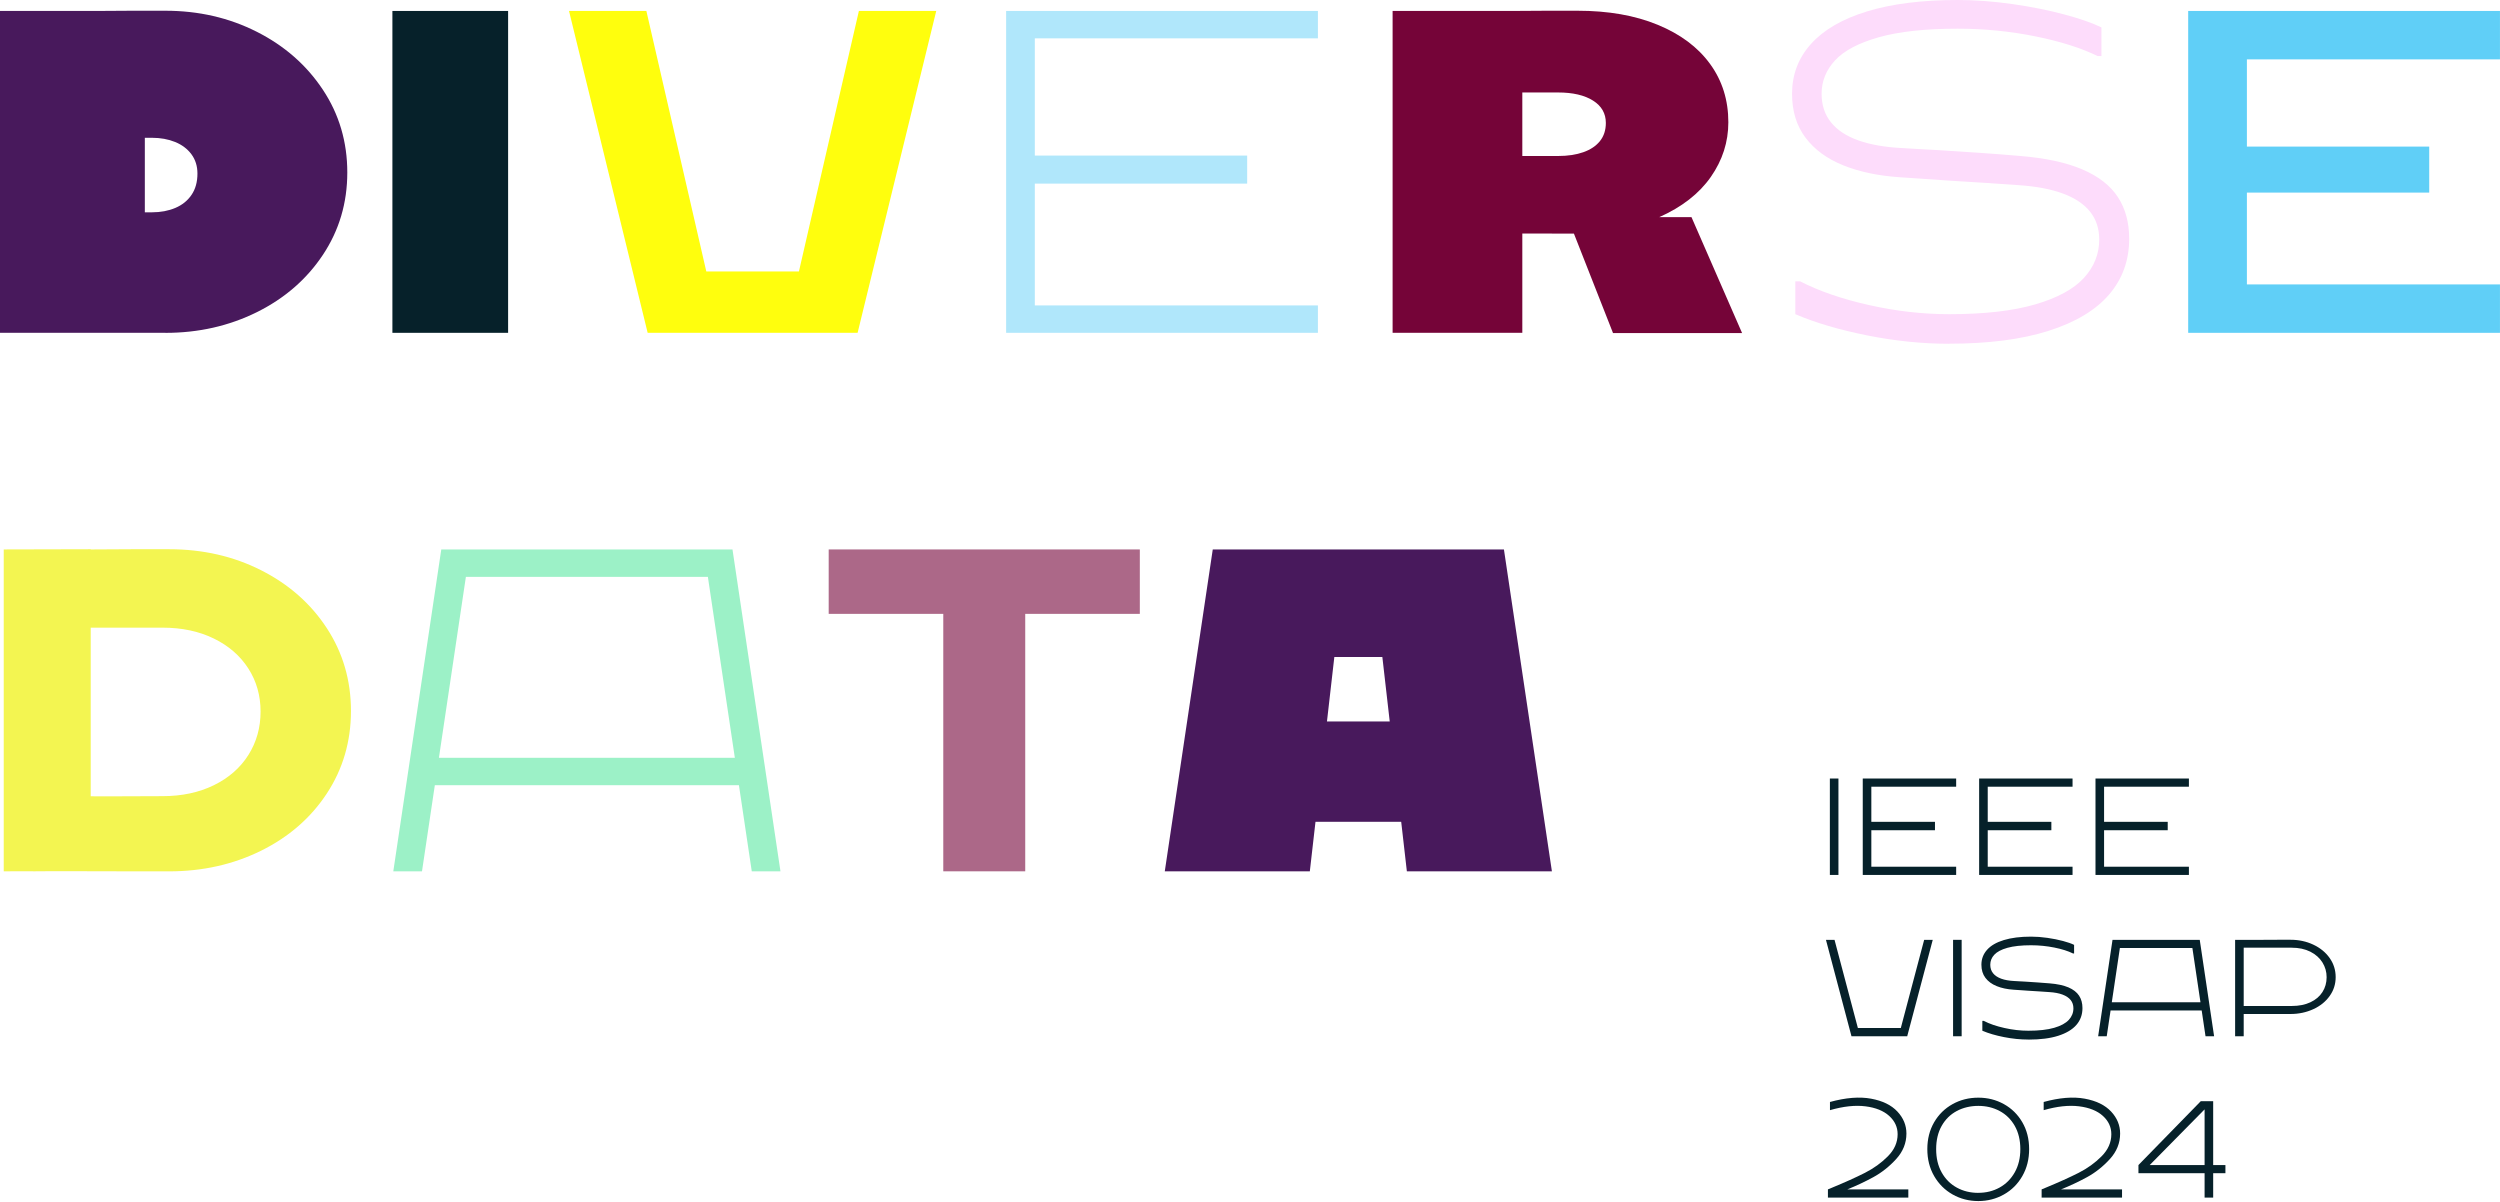
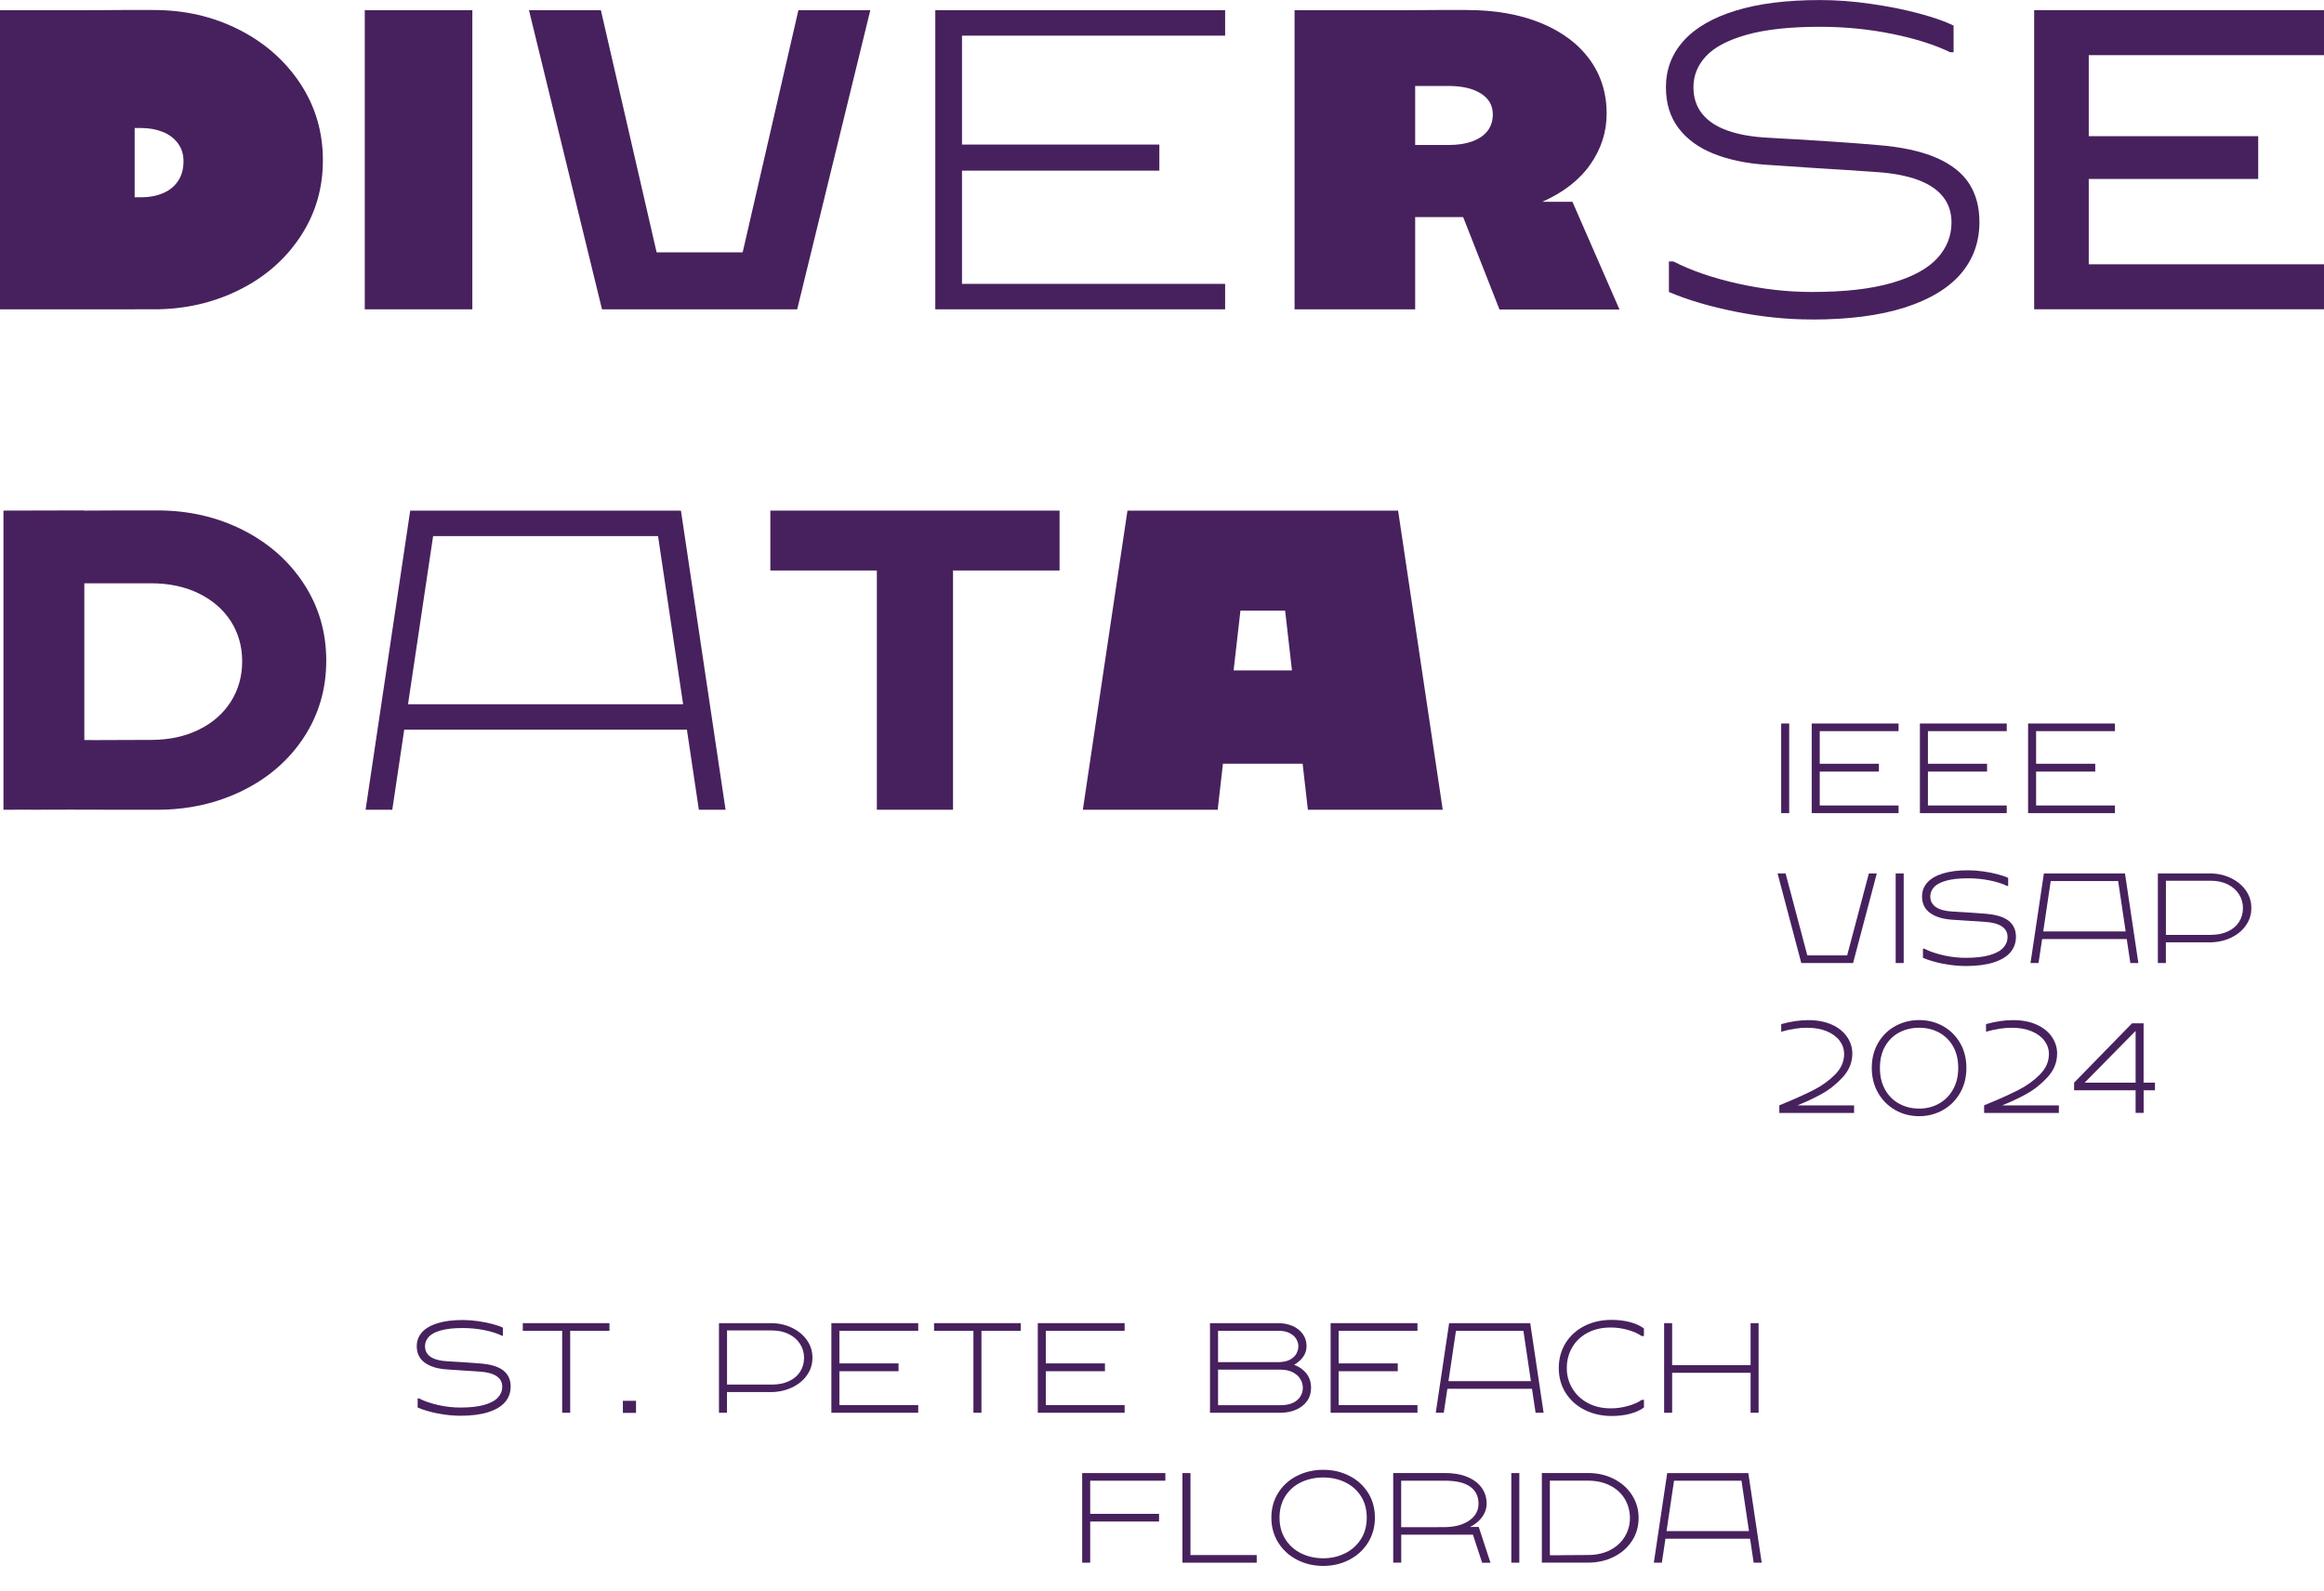
- <svg xmlns="http://www.w3.org/2000/svg" id="Layer_1" data-name="Layer 1" viewBox="0 0 696.16 334.45">
+ <svg xmlns="http://www.w3.org/2000/svg" id="Layer_1" data-name="Layer 1" viewBox="0 0 490 335.39">
  <defs>
    <style>
      .cls-1 {
-         fill: #f3f551;
-       }
- 
-       .cls-1, .cls-2, .cls-3, .cls-4, .cls-5, .cls-6, .cls-7, .cls-8, .cls-9, .cls-10 {
+         fill: #47215d;
        stroke-width: 0px;
-       }
- 
-       .cls-2 {
-         fill: #60cff7;
-       }
- 
-       .cls-3 {
-         fill: #48195c;
-       }
- 
-       .cls-4 {
-         fill: #06212a;
-       }
- 
-       .cls-5 {
-         fill: #ac6888;
-       }
- 
-       .cls-6 {
-         fill: #b0e7fb;
-       }
- 
-       .cls-7 {
-         fill: #9cf1c7;
-       }
- 
-       .cls-8 {
-         fill: #fddcfb;
-       }
- 
-       .cls-9 {
-         fill: #750438;
-       }
- 
-       .cls-10 {
-         fill: #fffe0d;
      }
    </style>
  </defs>
  <g>
-     <path class="cls-4" d="m509.55,243.64v-26.85h2.39v26.85h-2.39Z" />
-     <path class="cls-4" d="m518.71,243.64v-26.85h2.39v26.85h-2.39Zm1.92-14.79h18.19v2.34h-18.19v-2.34Zm.07-12.06h24.02v2.28h-24.02v-2.28Zm0,24.56h24.02v2.29h-24.02v-2.29Z" />
-     <path class="cls-4" d="m551.12,243.64v-26.85h2.39v26.85h-2.39Zm1.92-14.79h18.19v2.34h-18.19v-2.34Zm.07-12.06h24.02v2.28h-24.02v-2.28Zm0,24.56h24.02v2.29h-24.02v-2.29Z" />
-     <path class="cls-4" d="m583.52,243.64v-26.85h2.39v26.85h-2.39Zm1.92-14.79h18.19v2.34h-18.19v-2.34Zm.07-12.06h24.02v2.28h-24.02v-2.28Zm0,24.56h24.02v2.29h-24.02v-2.29Z" />
-     <path class="cls-4" d="m515.57,288.56l-7.11-26.85h2.39l7.11,26.85h-2.39Zm14.26,0h-12.83v-2.29h12.83v2.29Zm1.26,0h-2.39l7.11-26.85h2.39l-7.11,26.85Z" />
-     <path class="cls-4" d="m543.86,288.56v-26.85h2.39v26.85h-2.39Z" />
-     <path class="cls-4" d="m564.84,289.48c-2.22,0-4.49-.23-6.82-.69-2.33-.46-4.33-1.05-6.01-1.77v-2.74h.4c1.58.82,3.5,1.48,5.76,1.98,2.25.51,4.48.76,6.67.76,2.91,0,5.3-.27,7.17-.81,1.86-.54,3.22-1.28,4.08-2.21.85-.93,1.28-2,1.28-3.21,0-.9-.25-1.67-.76-2.31-.51-.64-1.26-1.14-2.26-1.52s-2.24-.61-3.71-.7c-.87-.06-1.8-.12-2.8-.19s-2.02-.13-3.07-.19c-.73-.05-1.44-.1-2.12-.15s-1.32-.09-1.92-.13c-1.8-.12-3.38-.45-4.72-1-1.35-.54-2.39-1.31-3.14-2.3-.75-.99-1.12-2.21-1.12-3.66,0-1.6.53-2.98,1.58-4.16s2.61-2.08,4.68-2.71c2.07-.63,4.58-.95,7.56-.95,1.46,0,2.98.11,4.56.34,1.58.23,3.03.52,4.34.87,1.32.35,2.34.71,3.09,1.08v2.39h-.31c-1.36-.67-3.09-1.22-5.19-1.64s-4.26-.64-6.49-.64c-2.69,0-4.88.24-6.57.71s-2.91,1.12-3.66,1.93c-.75.81-1.12,1.74-1.12,2.79,0,.94.26,1.73.79,2.38.52.65,1.29,1.15,2.28,1.51s2.21.57,3.64.64c.45.02.92.05,1.41.08s.99.06,1.5.08c1.16.07,2.32.15,3.49.23,1.17.08,2.31.17,3.42.26,2.13.17,3.88.55,5.23,1.12,1.35.58,2.34,1.35,2.97,2.31.63.96.94,2.12.94,3.47,0,1.8-.56,3.36-1.68,4.66-1.12,1.3-2.81,2.31-5.05,3.03s-5.01,1.07-8.29,1.07Z" />
-     <path class="cls-4" d="m588.26,261.71h2.39l-4,26.85h-2.39l4-26.85Zm-.93,17.38h26.1v2.29h-26.1v-2.29Zm2.08-17.38h22.1v2.28h-22.1v-2.28Zm23.14,0l4,26.85h-2.39l-4-26.85h2.39Z" />
-     <path class="cls-4" d="m622.4,288.56v-26.85h2.39v26.85h-2.39Zm15.43-6.2h-13.73v-2.23h14.06c2,0,3.73-.34,5.2-1.03,1.47-.69,2.59-1.64,3.36-2.85.77-1.21,1.16-2.59,1.16-4.12s-.39-2.88-1.17-4.13c-.78-1.25-1.9-2.25-3.37-2.99-1.47-.74-3.2-1.11-5.18-1.11h-14.06l-.27-2.19h6.34c1.49-.01,2.9-.02,4.23-.02h3.43c2.29,0,4.4.45,6.32,1.35,1.92.9,3.45,2.14,4.57,3.73,1.12,1.58,1.68,3.36,1.68,5.32s-.56,3.71-1.68,5.27c-1.12,1.57-2.64,2.79-4.57,3.67-1.93.88-4.03,1.33-6.32,1.33Z" />
-     <path class="cls-4" d="m528.42,315.83c0-1.96-.78-3.66-2.34-5.08s-3.77-2.32-6.63-2.68-6.15,0-9.87,1.07v-2.28c4.4-1.21,8.21-1.51,11.43-.92,3.22.59,5.67,1.79,7.35,3.59,1.68,1.8,2.51,3.84,2.51,6.12,0,2.66-.96,5.03-2.87,7.12s-4.04,3.77-6.37,5.04c-2.33,1.27-4.74,2.4-7.21,3.39h-5.41l.97-.4c3.75-1.55,6.86-2.95,9.32-4.2s4.6-2.79,6.41-4.62c1.81-1.82,2.71-3.87,2.71-6.15Zm-19.41,15.37h22.39v2.29h-22.39v-2.29Z" />
-     <path class="cls-4" d="m550.9,334.45c-2.61,0-4.99-.61-7.16-1.83-2.16-1.22-3.88-2.93-5.15-5.13-1.27-2.2-1.9-4.7-1.9-7.5s.63-5.29,1.89-7.47c1.26-2.17,2.98-3.86,5.14-5.06s4.56-1.8,7.17-1.8,4.97.6,7.13,1.8c2.16,1.2,3.87,2.89,5.13,5.06,1.26,2.17,1.89,4.66,1.89,7.47s-.63,5.3-1.89,7.5c-1.26,2.2-2.97,3.91-5.14,5.13-2.16,1.22-4.54,1.83-7.12,1.83Zm0-2.29c2.17,0,4.14-.49,5.91-1.47,1.77-.98,3.18-2.39,4.22-4.23s1.56-4,1.56-6.47-.52-4.65-1.55-6.47c-1.04-1.82-2.44-3.2-4.22-4.15-1.78-.95-3.75-1.42-5.92-1.42s-4.22.47-6,1.42-3.18,2.32-4.21,4.14c-1.03,1.82-1.54,3.98-1.54,6.49s.51,4.65,1.54,6.49,2.44,3.25,4.22,4.22c1.78.98,3.78,1.46,5.99,1.46Z" />
-     <path class="cls-4" d="m587.93,315.83c0-1.96-.78-3.66-2.34-5.08s-3.77-2.32-6.63-2.68-6.15,0-9.87,1.07v-2.28c4.4-1.21,8.21-1.51,11.43-.92,3.22.59,5.67,1.79,7.35,3.59,1.68,1.8,2.51,3.84,2.51,6.12,0,2.66-.96,5.03-2.87,7.12s-4.04,3.77-6.37,5.04c-2.33,1.27-4.74,2.4-7.21,3.39h-5.41l.97-.4c3.75-1.55,6.86-2.95,9.32-4.2s4.6-2.79,6.41-4.62c1.81-1.82,2.71-3.87,2.71-6.15Zm-19.41,15.37h22.39v2.29h-22.39v-2.29Z" />
-     <path class="cls-4" d="m595.48,324.42l17.36-17.78h3.31l-17.53,17.78h-3.14Zm0,0h24.22v2.28h-24.22v-2.28Zm18.42,9.07v-26.85h2.39v26.85h-2.39Z" />
+     <path class="cls-1" d="m92.29,298.11c-1.64-.33-3.05-.74-4.23-1.25v-1.93h.28c1.11.58,2.47,1.04,4.05,1.4,1.59.36,3.15.53,4.7.53,2.05,0,3.73-.19,5.04-.57,1.31-.38,2.27-.9,2.87-1.56.6-.66.9-1.41.9-2.26,0-.95-.4-1.7-1.2-2.23-.8-.54-1.98-.86-3.54-.96l-6.97-.46c-1.95-.13-3.49-.6-4.62-1.42-1.14-.82-1.7-1.98-1.7-3.49,0-1.12.37-2.1,1.11-2.93.74-.83,1.84-1.46,3.29-1.91,1.45-.45,3.23-.67,5.32-.67,1.03,0,2.1.08,3.21.24s2.13.36,3.06.61c.93.25,1.65.5,2.17.76v1.69h-.22c-.96-.47-2.18-.86-3.65-1.16-1.48-.3-3-.45-4.57-.45-1.9,0-3.44.17-4.62.5-1.19.33-2.05.79-2.57,1.36s-.79,1.22-.79,1.96c0,.99.41,1.75,1.22,2.28.81.53,1.98.84,3.5.91,2.37.13,4.67.28,6.91.46,2.23.18,3.86.67,4.89,1.49s1.54,1.94,1.54,3.38c0,1.27-.4,2.36-1.18,3.28-.79.92-1.98,1.63-3.56,2.13-1.58.5-3.53.75-5.83.75-1.56,0-3.16-.16-4.8-.49Z" />
+     <path class="cls-1" d="m128.5,279.06v1.61h-8.28v17.29h-1.69v-17.29h-8.3v-1.61h18.27Z" />
+     <path class="cls-1" d="m131.33,295.44h2.77v2.55h-2.77v-2.55Z" />
+     <path class="cls-1" d="m170.12,290.08c-.79,1.1-1.86,1.96-3.22,2.59-1.36.62-2.84.93-4.45.93h-9.17v4.36h-1.69v-18.9h10.86c1.61-.01,3.1.3,4.45.94,1.35.63,2.43,1.51,3.22,2.62s1.18,2.36,1.18,3.74-.39,2.61-1.18,3.71Zm-3.78,1.22c1.03-.48,1.82-1.15,2.37-2.01.54-.85.82-1.82.82-2.9s-.27-2.02-.82-2.91c-.55-.88-1.34-1.58-2.37-2.1-1.03-.52-2.25-.78-3.65-.78h-9.4v11.42h9.4c1.41,0,2.63-.24,3.66-.73Z" />
+     <path class="cls-1" d="m193.6,280.67h-16.62v6.88h12.47v1.65h-12.47v7.15h16.62v1.61h-18.31v-18.9h18.31v1.61Z" />
+     <path class="cls-1" d="m215.21,279.06v1.61h-8.28v17.29h-1.69v-17.29h-8.3v-1.61h18.27Z" />
+     <path class="cls-1" d="m237.12,280.67h-16.62v6.88h12.47v1.65h-12.47v7.15h16.62v1.61h-18.31v-18.9h18.31v1.61Z" />
+     <path class="cls-1" d="m275.47,289.7c.64.83.96,1.83.96,3,0,1.08-.29,2.02-.87,2.82s-1.36,1.4-2.35,1.82c-.99.42-2.09.62-3.31.62h-14.78v-18.9h14.27c1.13-.01,2.16.18,3.08.57.92.39,1.65.95,2.19,1.69.54.73.81,1.59.82,2.57,0,.81-.22,1.55-.69,2.23s-1.11,1.25-1.93,1.72c1.09.41,1.96,1.03,2.6,1.87Zm-18.65-9.04v6.63h12.52c1.13,0,2.03-.18,2.68-.55.66-.37,1.11-.81,1.36-1.33.25-.51.37-1.02.37-1.52,0-.45-.13-.93-.4-1.42-.27-.49-.72-.92-1.36-1.27-.64-.36-1.48-.53-2.53-.53h-12.65Zm17.37,10.23c-.34-.59-.86-1.07-1.58-1.45-.71-.38-1.6-.57-2.65-.57h-1.07.93-.51c-.09,0-.24,0-.42,0h-12.07v7.49h13.28c.96,0,1.79-.16,2.48-.48.69-.32,1.21-.76,1.57-1.32s.54-1.17.55-1.85c0-.62-.16-1.22-.5-1.81Z" />
+     <path class="cls-1" d="m298.86,280.67h-16.62v6.88h12.47v1.65h-12.47v7.15h16.62v1.61h-18.31v-18.9h18.31v1.61Z" />
+     <path class="cls-1" d="m323.77,297.96l-.76-5.06h-17.84l-.76,5.06h-1.69l2.82-18.9h17.1l2.82,18.9h-1.69Zm-18.37-6.66h17.38l-1.58-10.63h-14.22l-1.58,10.63Z" />
+     <path class="cls-1" d="m343.6,298.2c-1.18.3-2.45.44-3.79.44-2.08,0-3.97-.42-5.67-1.27s-3.03-2.03-4.01-3.56c-.98-1.53-1.47-3.29-1.47-5.27s.48-3.74,1.44-5.29c.96-1.54,2.29-2.74,3.98-3.6,1.69-.85,3.6-1.28,5.72-1.28,1.35,0,2.61.15,3.79.45,1.18.3,2.19.75,3.02,1.35v1.61h-.49c-.71-.52-1.67-.94-2.88-1.29-1.21-.34-2.41-.51-3.6-.51-1.93,0-3.6.39-5,1.16s-2.47,1.81-3.2,3.11c-.73,1.3-1.09,2.73-1.09,4.29s.37,2.91,1.12,4.21,1.82,2.33,3.23,3.11,3.05,1.17,4.94,1.17c1.21,0,2.42-.17,3.63-.51,1.21-.34,2.17-.77,2.87-1.28h.48v1.61c-.83.6-1.84,1.05-3.02,1.34Z" />
+     <path class="cls-1" d="m369.1,279.06h1.69v18.9h-1.69v-8.43h-16.54v8.43h-1.69v-18.9h1.69v8.86h16.54v-8.86Z" />
+     <path class="cls-1" d="m245.71,312.29h-15.85v6.99h14.52v1.62h-14.52v8.68h-1.69v-18.9h17.54v1.61Z" />
+     <path class="cls-1" d="m251,327.97h13.97v1.61h-15.66v-18.9h1.69v17.29Z" />
+     <path class="cls-1" d="m273.48,328.97c-1.67-.86-2.99-2.06-3.96-3.61-.97-1.55-1.46-3.31-1.46-5.28s.49-3.72,1.46-5.26c.97-1.53,2.29-2.72,3.96-3.56s3.5-1.27,5.52-1.27,3.83.42,5.49,1.27c1.66.84,2.98,2.03,3.95,3.56.97,1.53,1.45,3.28,1.45,5.26s-.49,3.73-1.46,5.28c-.97,1.55-2.29,2.75-3.95,3.61-1.66.86-3.49,1.29-5.49,1.29s-3.84-.43-5.51-1.29Zm10.11-1.36c1.4-.69,2.51-1.69,3.34-2.98.83-1.3,1.24-2.82,1.24-4.55s-.41-3.28-1.24-4.55c-.83-1.28-1.94-2.25-3.33-2.92-1.39-.67-2.93-1-4.6-1s-3.26.33-4.66,1-2.51,1.64-3.33,2.92c-.82,1.28-1.23,2.8-1.23,4.55s.41,3.26,1.23,4.55c.82,1.3,1.93,2.29,3.33,2.98,1.4.69,2.95,1.04,4.65,1.04s3.19-.34,4.59-1.04Z" />
+     <path class="cls-1" d="m312.5,329.59l-1.94-5.91h-15.12v5.89h-1.69v-18.9h10.86c1.8-.01,3.37.26,4.7.8,1.33.54,2.36,1.3,3.07,2.28.72.98,1.07,2.12,1.07,3.42,0,.94-.3,1.85-.9,2.71-.6.86-1.46,1.58-2.59,2.17h.04s1.78-.01,1.78-.01l2.48,7.55h-1.78Zm-9.39-7.51h1.84c1.4-.06,2.61-.3,3.63-.73,1.02-.44,1.81-1.02,2.35-1.74s.81-1.53.81-2.42c0-1.61-.6-2.83-1.79-3.66-1.19-.83-2.94-1.24-5.24-1.24h-9.28v9.8h7.67Z" />
+     <path class="cls-1" d="m318.65,310.68h1.69v18.9h-1.69v-18.9Z" />
+     <path class="cls-1" d="m344.08,325c-.94,1.44-2.22,2.56-3.85,3.36-1.63.81-3.44,1.21-5.43,1.21h-8.86s-.85,0-.85,0v-18.9h1.69s0,0,0,0h8.03c1.98-.01,3.79.4,5.42,1.22,1.63.82,2.91,1.95,3.85,3.4.94,1.45,1.41,3.07,1.41,4.86s-.47,3.41-1.4,4.84Zm-4.57,1.91c1.34-.7,2.37-1.65,3.08-2.84.71-1.19,1.07-2.5,1.07-3.91s-.36-2.8-1.07-4c-.72-1.2-1.75-2.15-3.09-2.84-1.34-.69-2.91-1.04-4.69-1.04h-8.03v15.73c.24,0,.63.01,1.16.01.41,0,1.23,0,2.47-.03,1.66-.02,3.13-.03,4.4-.03,1.79,0,3.36-.35,4.7-1.05Z" />
+     <path class="cls-1" d="m369.75,329.58l-.76-5.06h-17.84l-.76,5.06h-1.69l2.82-18.9h17.1l2.82,18.9h-1.69Zm-18.37-6.66h17.38l-1.58-10.63h-14.22l-1.58,10.63Z" />
  </g>
  <g>
-     <path class="cls-3" d="m0,92.68V3.05h40.33v89.63H0Zm46.07,0h-12.08c-3.99,0-7.84,0-11.56-.03-3.72-.02-7.21,0-10.46.03v-33.56h30.38c2.4,0,4.55-.41,6.47-1.22,1.91-.81,3.42-2.02,4.51-3.63,1.1-1.61,1.65-3.59,1.65-5.95,0-2.07-.56-3.86-1.68-5.37-1.12-1.5-2.63-2.64-4.55-3.42-1.91-.77-4.05-1.16-6.41-1.16H11.96V3.05h15.01c3.17-.04,6.35-.06,9.55-.06h9.55c9.23,0,17.71,1.95,25.44,5.86,7.73,3.91,13.86,9.29,18.4,16.14,4.54,6.85,6.8,14.53,6.8,23.03s-2.26,16.1-6.77,22.91c-4.52,6.81-10.65,12.14-18.4,15.99-7.75,3.84-16.24,5.77-25.47,5.77Z" />
-     <path class="cls-4" d="m109.27,92.68V3.05h32.22v89.63h-32.22Z" />
-     <path class="cls-10" d="m180.35,92.68L158.45,3.05h21.54l20.62,89.63h-20.26Zm48.38,0h-34.41v-17.08h34.41v17.08Zm10.07,0h-20.26L239.17,3.05h21.54l-21.9,89.63Z" />
-     <path class="cls-6" d="m280.17,92.68V3.05h7.99v89.63h-7.99Zm6.41-49.36h60.71v7.81h-60.71v-7.81Zm.24-40.27h80.17v7.63h-80.17V3.05Zm0,82h80.17v7.63h-80.17v-7.63Z" />
-     <path class="cls-9" d="m387.79,92.68V3.05h36.12v89.63h-36.12Zm51.19-27.88c-.21,0-.41.01-.61.03-.21.02-.43.03-.67.03-.24.04-.48.08-.7.12-.22.04-.48.06-.76.06h-29.41v-21.6h27.03c2.72,0,5.08-.36,7.08-1.07,1.99-.71,3.53-1.75,4.61-3.11,1.08-1.36,1.62-3.04,1.62-5.03,0-2.64-1.19-4.72-3.57-6.22-2.38-1.5-5.62-2.26-9.73-2.26h-27.03l-.92-22.7h15.01c3.29-.04,6.49-.06,9.58-.06h8.79c8.54,0,15.97,1.3,22.3,3.91,6.32,2.6,11.19,6.23,14.58,10.89,3.4,4.66,5.1,10.08,5.1,16.26,0,5.49-1.63,10.57-4.88,15.22-3.26,4.66-8.06,8.4-14.43,11.23-6.37,2.83-14.03,4.26-22.97,4.3Zm-6.83-4.39l22.82.06v4.58h-22.82v-4.64Zm17.02,32.34l-12.69-32.28h34.54l14.09,32.28h-35.94Z" />
-     <path class="cls-8" d="m542.76,95.73c-7.4,0-14.99-.77-22.76-2.32-7.77-1.55-14.46-3.52-20.07-5.92v-9.15h1.34c5.29,2.73,11.69,4.93,19.22,6.62,7.53,1.69,14.95,2.53,22.27,2.53,9.72,0,17.7-.9,23.92-2.71,6.22-1.81,10.76-4.27,13.61-7.38,2.85-3.11,4.27-6.68,4.27-10.71,0-3.01-.84-5.58-2.53-7.72-1.69-2.13-4.2-3.82-7.54-5.06-3.34-1.24-7.46-2.02-12.39-2.35-2.89-.2-6-.42-9.33-.64-3.34-.22-6.75-.44-10.25-.64-2.44-.16-4.8-.33-7.08-.49-2.28-.16-4.41-.3-6.41-.43-6.02-.41-11.28-1.51-15.77-3.33-4.49-1.81-7.99-4.37-10.49-7.69s-3.75-7.39-3.75-12.23c0-5.33,1.76-9.96,5.28-13.88,3.52-3.92,8.72-6.95,15.62-9.06s15.3-3.17,25.23-3.17c4.88,0,9.96.38,15.22,1.13s10.1,1.72,14.49,2.9c4.39,1.18,7.83,2.38,10.31,3.6v7.99h-1.04c-4.56-2.24-10.33-4.07-17.33-5.49-7-1.42-14.22-2.14-21.66-2.14-8.99,0-16.3.79-21.94,2.38-5.63,1.59-9.7,3.73-12.2,6.44-2.5,2.71-3.75,5.81-3.75,9.3,0,3.13.87,5.79,2.62,7.96,1.75,2.18,4.29,3.85,7.63,5.03s7.38,1.89,12.14,2.13c1.5.08,3.07.17,4.7.28s3.29.19,5,.27c3.86.24,7.75.5,11.65.76,3.9.26,7.71.56,11.41.88,7.12.57,12.93,1.82,17.45,3.75,4.52,1.93,7.82,4.51,9.91,7.72,2.1,3.21,3.14,7.08,3.14,11.59,0,6.02-1.87,11.21-5.61,15.56s-9.37,7.72-16.87,10.1c-7.51,2.38-16.73,3.57-27.67,3.57Z" />
-     <path class="cls-2" d="m609.33,92.68V3.05h16.35v89.63h-16.35Zm12.08-51.86h55.04v12.81h-55.04v-12.81Zm.24-37.77h74.5v13.48h-74.5V3.05Zm0,76.15h74.5v13.48h-74.5v-13.48Z" />
-     <path class="cls-1" d="m1.04,242.63v-89.63l24.22-.06v89.63l-24.22.06Zm46.07,0h-12.63c-4.64,0-9.13,0-13.48-.03s-8.28,0-11.78.03v-20.93c2.81.04,5.87.05,9.18.03s6.86,0,10.65.03c2.48,0,5.08,0,7.81-.03,2.72-.02,5.53-.03,8.42-.03,5.37,0,10.13-1.02,14.28-3.05,4.15-2.03,7.35-4.84,9.61-8.42,2.26-3.58,3.39-7.61,3.39-12.08s-1.14-8.48-3.42-12.02c-2.28-3.54-5.48-6.32-9.61-8.33-4.13-2.01-8.88-3.02-14.25-3.02H9.21v-21.78h16.72c3.66-.04,7.28-.06,10.86-.06h10.31c9.35,0,17.9,1.95,25.62,5.86s13.83,9.29,18.3,16.14c4.47,6.85,6.71,14.53,6.71,23.03s-2.24,16.16-6.71,22.97c-4.47,6.81-10.59,12.13-18.33,15.96-7.75,3.82-16.28,5.74-25.6,5.74Z" />
-     <path class="cls-7" d="m122.88,153h7.99l-13.36,89.63h-7.99l13.36-89.63Zm-3.11,58.02h87.13v7.63h-87.13v-7.63Zm6.96-58.02h73.77v7.63h-73.77v-7.63Zm77.24,0l13.36,89.63h-7.99l-13.36-89.63h7.99Z" />
-     <path class="cls-5" d="m230.76,153h86.64v17.94h-86.64v-17.94Zm31.91,89.63v-89.63h22.82v89.63h-22.82Z" />
-     <path class="cls-3" d="m337.71,153h37.28l-10.25,89.63h-40.39l13.36-89.63Zm17.02,47.9h52.96v27.95h-52.96v-27.95Zm11.59-47.9h22.7v29.96h-22.7v-29.96Zm52.47,0l13.36,89.63h-40.39l-10.25-89.63h37.28Z" />
+     <path class="cls-1" d="m375.55,152.59h1.69v18.9h-1.69v-18.9Z" />
+     <path class="cls-1" d="m400.3,154.2h-16.62v6.88h12.47v1.65h-12.47v7.15h16.62v1.61h-18.31v-18.9h18.31v1.61Z" />
+     <path class="cls-1" d="m423.11,154.2h-16.62v6.88h12.47v1.65h-12.47v7.15h16.62v1.61h-18.31v-18.9h18.31v1.61Z" />
+     <path class="cls-1" d="m445.92,154.2h-16.62v6.88h12.47v1.65h-12.47v7.15h16.62v1.61h-18.31v-18.9h18.31v1.61Z" />
+     <path class="cls-1" d="m394.02,184.21h1.69l-5,18.9h-10.92l-5-18.9h1.69l4.58,17.29h8.4l4.58-17.29Z" />
+     <path class="cls-1" d="m399.69,184.21h1.69v18.9h-1.69v-18.9Z" />
+     <path class="cls-1" d="m409.67,203.26c-1.64-.33-3.05-.74-4.23-1.25v-1.93h.28c1.11.58,2.47,1.04,4.05,1.4,1.59.36,3.15.53,4.7.53,2.05,0,3.73-.19,5.04-.57,1.31-.38,2.27-.9,2.87-1.56.6-.66.9-1.41.9-2.26,0-.95-.4-1.7-1.2-2.23-.8-.54-1.98-.86-3.54-.96l-6.97-.46c-1.95-.13-3.49-.6-4.62-1.42-1.14-.82-1.7-1.98-1.7-3.49,0-1.12.37-2.1,1.11-2.93.74-.83,1.84-1.46,3.29-1.91,1.45-.45,3.23-.67,5.32-.67,1.03,0,2.1.08,3.21.24s2.13.36,3.06.61c.93.25,1.65.5,2.17.76v1.69h-.22c-.96-.47-2.18-.86-3.65-1.16-1.48-.3-3-.45-4.57-.45-1.9,0-3.44.17-4.62.5-1.19.33-2.05.79-2.57,1.36s-.79,1.22-.79,1.96c0,.99.41,1.75,1.22,2.28.81.53,1.98.84,3.5.91,2.37.13,4.67.28,6.91.46,2.23.18,3.86.67,4.89,1.49s1.54,1.94,1.54,3.38c0,1.27-.4,2.36-1.18,3.28-.79.92-1.98,1.63-3.56,2.13-1.58.5-3.53.75-5.83.75-1.56,0-3.16-.16-4.8-.49Z" />
+     <path class="cls-1" d="m449.17,203.11l-.76-5.06h-17.84l-.76,5.06h-1.69l2.82-18.9h17.1l2.82,18.9h-1.69Zm-18.37-6.66h17.38l-1.58-10.63h-14.22l-1.58,10.63Z" />
+     <path class="cls-1" d="m473.5,195.23c-.79,1.1-1.86,1.96-3.22,2.59-1.36.62-2.84.93-4.45.93h-9.17v4.36h-1.69v-18.9h10.86c1.61-.01,3.1.3,4.45.94,1.35.63,2.43,1.51,3.22,2.62s1.18,2.36,1.18,3.74-.39,2.61-1.18,3.71Zm-3.78,1.22c1.03-.48,1.82-1.15,2.37-2.01.54-.85.82-1.82.82-2.9s-.27-2.02-.82-2.91c-.55-.88-1.34-1.58-2.37-2.1-1.03-.52-2.25-.78-3.65-.78h-9.4v11.42h9.4c1.41,0,2.63-.24,3.66-.73Z" />
+     <path class="cls-1" d="m390.92,233.12v1.61h-15.76v-1.61l.68-.28c2.64-1.09,4.83-2.08,6.56-2.96,1.73-.88,3.24-1.97,4.51-3.25,1.27-1.28,1.91-2.72,1.91-4.33,0-1.03-.32-1.97-.95-2.81s-1.54-1.51-2.72-2c-1.18-.49-2.58-.73-4.19-.73s-3.48.28-5.4.84v-1.61c2.03-.56,3.93-.84,5.69-.84,1.96,0,3.63.33,5.04.98s2.46,1.51,3.18,2.59c.72,1.07,1.08,2.23,1.08,3.46,0,1.87-.67,3.54-2.02,5.01-1.35,1.47-2.84,2.65-4.48,3.55-1.64.9-3.33,1.69-5.08,2.39h11.95Z" />
+     <path class="cls-1" d="m399.61,234.12c-1.52-.86-2.73-2.06-3.62-3.61-.89-1.55-1.34-3.31-1.34-5.28s.44-3.72,1.33-5.26c.89-1.53,2.09-2.72,3.62-3.56,1.53-.84,3.21-1.27,5.04-1.27s3.5.42,5.02,1.27,2.72,2.03,3.61,3.56c.89,1.53,1.33,3.28,1.33,5.26s-.44,3.73-1.33,5.28c-.89,1.55-2.09,2.75-3.62,3.61s-3.19,1.29-5.01,1.29-3.51-.43-5.04-1.29Zm9.2-1.36c1.25-.69,2.24-1.68,2.97-2.98.73-1.29,1.1-2.81,1.1-4.55s-.36-3.28-1.09-4.55c-.73-1.28-1.72-2.25-2.97-2.92-1.25-.67-2.64-1-4.17-1s-2.97.33-4.22,1c-1.25.67-2.24,1.64-2.97,2.91-.73,1.28-1.09,2.8-1.09,4.57s.36,3.27,1.09,4.57c.72,1.3,1.72,2.29,2.97,2.97,1.26.69,2.66,1.03,4.21,1.03s2.91-.34,4.16-1.04Z" />
+     <path class="cls-1" d="m434.1,233.12v1.61h-15.76v-1.61l.68-.28c2.64-1.09,4.83-2.08,6.56-2.96,1.73-.88,3.24-1.97,4.51-3.25,1.27-1.28,1.91-2.72,1.91-4.33,0-1.03-.32-1.97-.95-2.81s-1.54-1.51-2.72-2c-1.18-.49-2.58-.73-4.19-.73s-3.48.28-5.4.84v-1.61c2.03-.56,3.93-.84,5.69-.84,1.96,0,3.63.33,5.04.98s2.46,1.51,3.18,2.59c.72,1.07,1.08,2.23,1.08,3.46,0,1.87-.67,3.54-2.02,5.01-1.35,1.47-2.84,2.65-4.48,3.55-1.64.9-3.33,1.69-5.08,2.39h11.95Z" />
+     <path class="cls-1" d="m454.36,228.34v1.61h-2.39v4.77h-1.69v-4.77h-12.97v-1.61l12.22-12.52h2.43v12.52h2.39Zm-14.83,0h10.75v-10.91l-10.75,10.91Z" />
  </g>
+   <path class="cls-1" d="m32.42,65.23h-8.5c-2.81,0-5.52,0-8.14-.02-2.62-.01-5.07,0-7.37.02v-23.62h21.39c1.69,0,3.21-.29,4.55-.86,1.35-.57,2.41-1.42,3.18-2.56.77-1.13,1.16-2.53,1.16-4.19,0-1.46-.39-2.72-1.18-3.78-.79-1.06-1.85-1.86-3.2-2.4-1.35-.54-2.85-.82-4.51-.82H8.42V2.15h10.57c2.23-.03,4.47-.04,6.72-.04h6.72c6.5,0,12.47,1.37,17.91,4.12,5.44,2.75,9.76,6.54,12.95,11.36,3.19,4.82,4.79,10.23,4.79,16.21s-1.59,11.33-4.77,16.13c-3.18,4.8-7.49,8.55-12.95,11.25-5.45,2.7-11.43,4.06-17.93,4.06M0,2.15h28.39v63.09H0V2.15Z" />
+   <rect class="cls-1" x="76.91" y="2.15" width="22.68" height="63.09" />
+   <path class="cls-1" d="m168.08,65.24h-14.26l14.52-63.09h15.16l-15.42,63.09Zm-7.09,0h-24.22v-12.02h24.22v12.02Zm-34.06,0L111.53,2.15h15.16l14.52,63.09h-14.26Z" />
+   <path class="cls-1" d="m201.88,59.87h56.43v5.37h-56.43v-5.37Zm0-57.72h56.43v5.37h-56.43V2.15Zm-.17,28.34h42.73v5.5h-42.73v-5.5Zm-4.51-28.34h5.63v63.09h-5.63V2.15Z" />
+   <path class="cls-1" d="m316.16,65.28l-8.93-22.72h24.31l9.92,22.72h-25.29Zm-11.98-22.76l16.06.04v3.22h-16.06v-3.26Zm4.81,3.09c-.14,0-.29,0-.43.02-.14.01-.3.02-.47.02-.17.03-.34.06-.49.09-.16.03-.34.04-.54.04h-20.7v-15.2h19.03c1.92,0,3.58-.25,4.98-.75,1.4-.5,2.48-1.23,3.24-2.19.76-.96,1.14-2.14,1.14-3.54,0-1.86-.84-3.32-2.51-4.38-1.68-1.06-3.96-1.59-6.85-1.59h-19.03l-.64-15.98h10.56c2.32-.03,4.57-.04,6.74-.04h6.18c6.01,0,11.24.92,15.7,2.75,4.45,1.83,7.87,4.39,10.26,7.67,2.39,3.28,3.59,7.09,3.59,11.44,0,3.87-1.15,7.44-3.44,10.71-2.29,3.28-5.68,5.91-10.16,7.9-4.48,1.99-9.87,3-16.17,3.03M272.95,2.15h25.43v63.09h-25.43V2.15Z" />
+   <path class="cls-1" d="m382.03,67.38c-5.21,0-10.55-.54-16.02-1.63-5.47-1.09-10.18-2.48-14.13-4.17v-6.44h.95c3.72,1.92,8.23,3.47,13.53,4.66,5.3,1.19,10.52,1.78,15.68,1.78,6.84,0,12.46-.64,16.84-1.91,4.38-1.27,7.57-3.01,9.58-5.2,2-2.19,3-4.7,3-7.54,0-2.12-.59-3.93-1.78-5.43-1.19-1.5-2.96-2.69-5.3-3.56-2.35-.87-5.25-1.42-8.72-1.65-2.03-.14-4.22-.29-6.57-.45-2.35-.16-4.75-.31-7.22-.45-1.72-.11-3.38-.23-4.98-.34-1.6-.11-3.11-.22-4.51-.3-4.24-.29-7.94-1.07-11.1-2.34-3.16-1.27-5.63-3.08-7.39-5.41-1.76-2.33-2.64-5.2-2.64-8.61,0-3.75,1.24-7.01,3.72-9.77,2.47-2.76,6.14-4.89,10.99-6.38,4.85-1.49,10.77-2.23,17.76-2.23,3.44,0,7.01.26,10.72.8,3.71.53,7.11,1.21,10.2,2.04,3.09.83,5.51,1.68,7.26,2.54v5.63h-.73c-3.21-1.57-7.27-2.86-12.2-3.87-4.93-1-10.01-1.5-15.25-1.5-6.33,0-11.47.56-15.44,1.68-3.97,1.12-6.83,2.63-8.59,4.53-1.76,1.9-2.64,4.09-2.64,6.55,0,2.2.62,4.07,1.85,5.6,1.23,1.53,3.02,2.71,5.37,3.54,2.35.83,5.2,1.33,8.55,1.5,1.06.06,2.16.12,3.31.19,1.15.07,2.32.14,3.52.19,2.72.17,5.45.35,8.2.54,2.75.19,5.43.39,8.03.62,5.01.4,9.1,1.28,12.28,2.64s5.5,3.17,6.98,5.43c1.48,2.26,2.21,4.98,2.21,8.16,0,4.24-1.32,7.89-3.95,10.95-2.64,3.06-6.59,5.43-11.87,7.11-5.28,1.68-11.77,2.51-19.48,2.51" />
+   <path class="cls-1" d="m437.56,55.74h52.44v9.49h-52.44v-9.49Zm0-53.6h52.44v9.49h-52.44V2.15Zm-.17,26.58h38.74v9.02h-38.74v-9.02Zm-8.5-26.58h11.51v63.09h-11.51V2.15Z" />
+   <path class="cls-1" d="m33.15,170.78h-8.89c-3.26,0-6.43,0-9.49-.02-3.06-.01-5.83,0-8.29.02v-14.73c1.98.03,4.13.04,6.46.02,2.33-.01,4.83,0,7.49.02,1.75,0,3.58,0,5.5-.02,1.92-.01,3.89-.02,5.93-.02,3.78,0,7.13-.72,10.05-2.15,2.92-1.43,5.17-3.41,6.77-5.93,1.59-2.52,2.38-5.36,2.38-8.5s-.8-5.97-2.4-8.46c-1.6-2.49-3.86-4.44-6.76-5.86-2.91-1.42-6.25-2.13-10.03-2.13H6.48v-15.33h11.77c2.58-.03,5.12-.04,7.64-.04h7.26c6.58,0,12.6,1.37,18.04,4.12,5.44,2.75,9.73,6.54,12.88,11.36,3.15,4.83,4.72,10.23,4.72,16.21s-1.58,11.37-4.72,16.17c-3.15,4.8-7.45,8.54-12.9,11.23-5.45,2.69-11.46,4.04-18.02,4.04m-32.42,0v-63.09l17.05-.04v63.09l-17.05.04Z" />
+   <path class="cls-1" d="m143.57,107.69l9.41,63.09h-5.63l-9.41-63.09h5.63Zm-54.37,0h51.92v5.37h-51.92v-5.37Zm-4.9,40.84h61.33v5.37h-61.33v-5.37Zm2.19-40.84h5.63l-9.41,63.09h-5.63l9.41-63.09Z" />
+   <path class="cls-1" d="m184.88,107.69h16.06v63.09h-16.06v-63.09Zm-22.46,0h60.98v12.63h-60.98v-12.63Z" />
+   <path class="cls-1" d="m294.78,107.69l9.41,63.09h-28.43l-7.21-63.09h26.24Zm-36.93,0h15.97v21.09h-15.97v-21.09Zm-8.16,33.71h37.28v19.67h-37.28v-19.67Zm-11.98-33.71h26.24l-7.21,63.09h-28.43l9.41-63.09Z" />
</svg>
